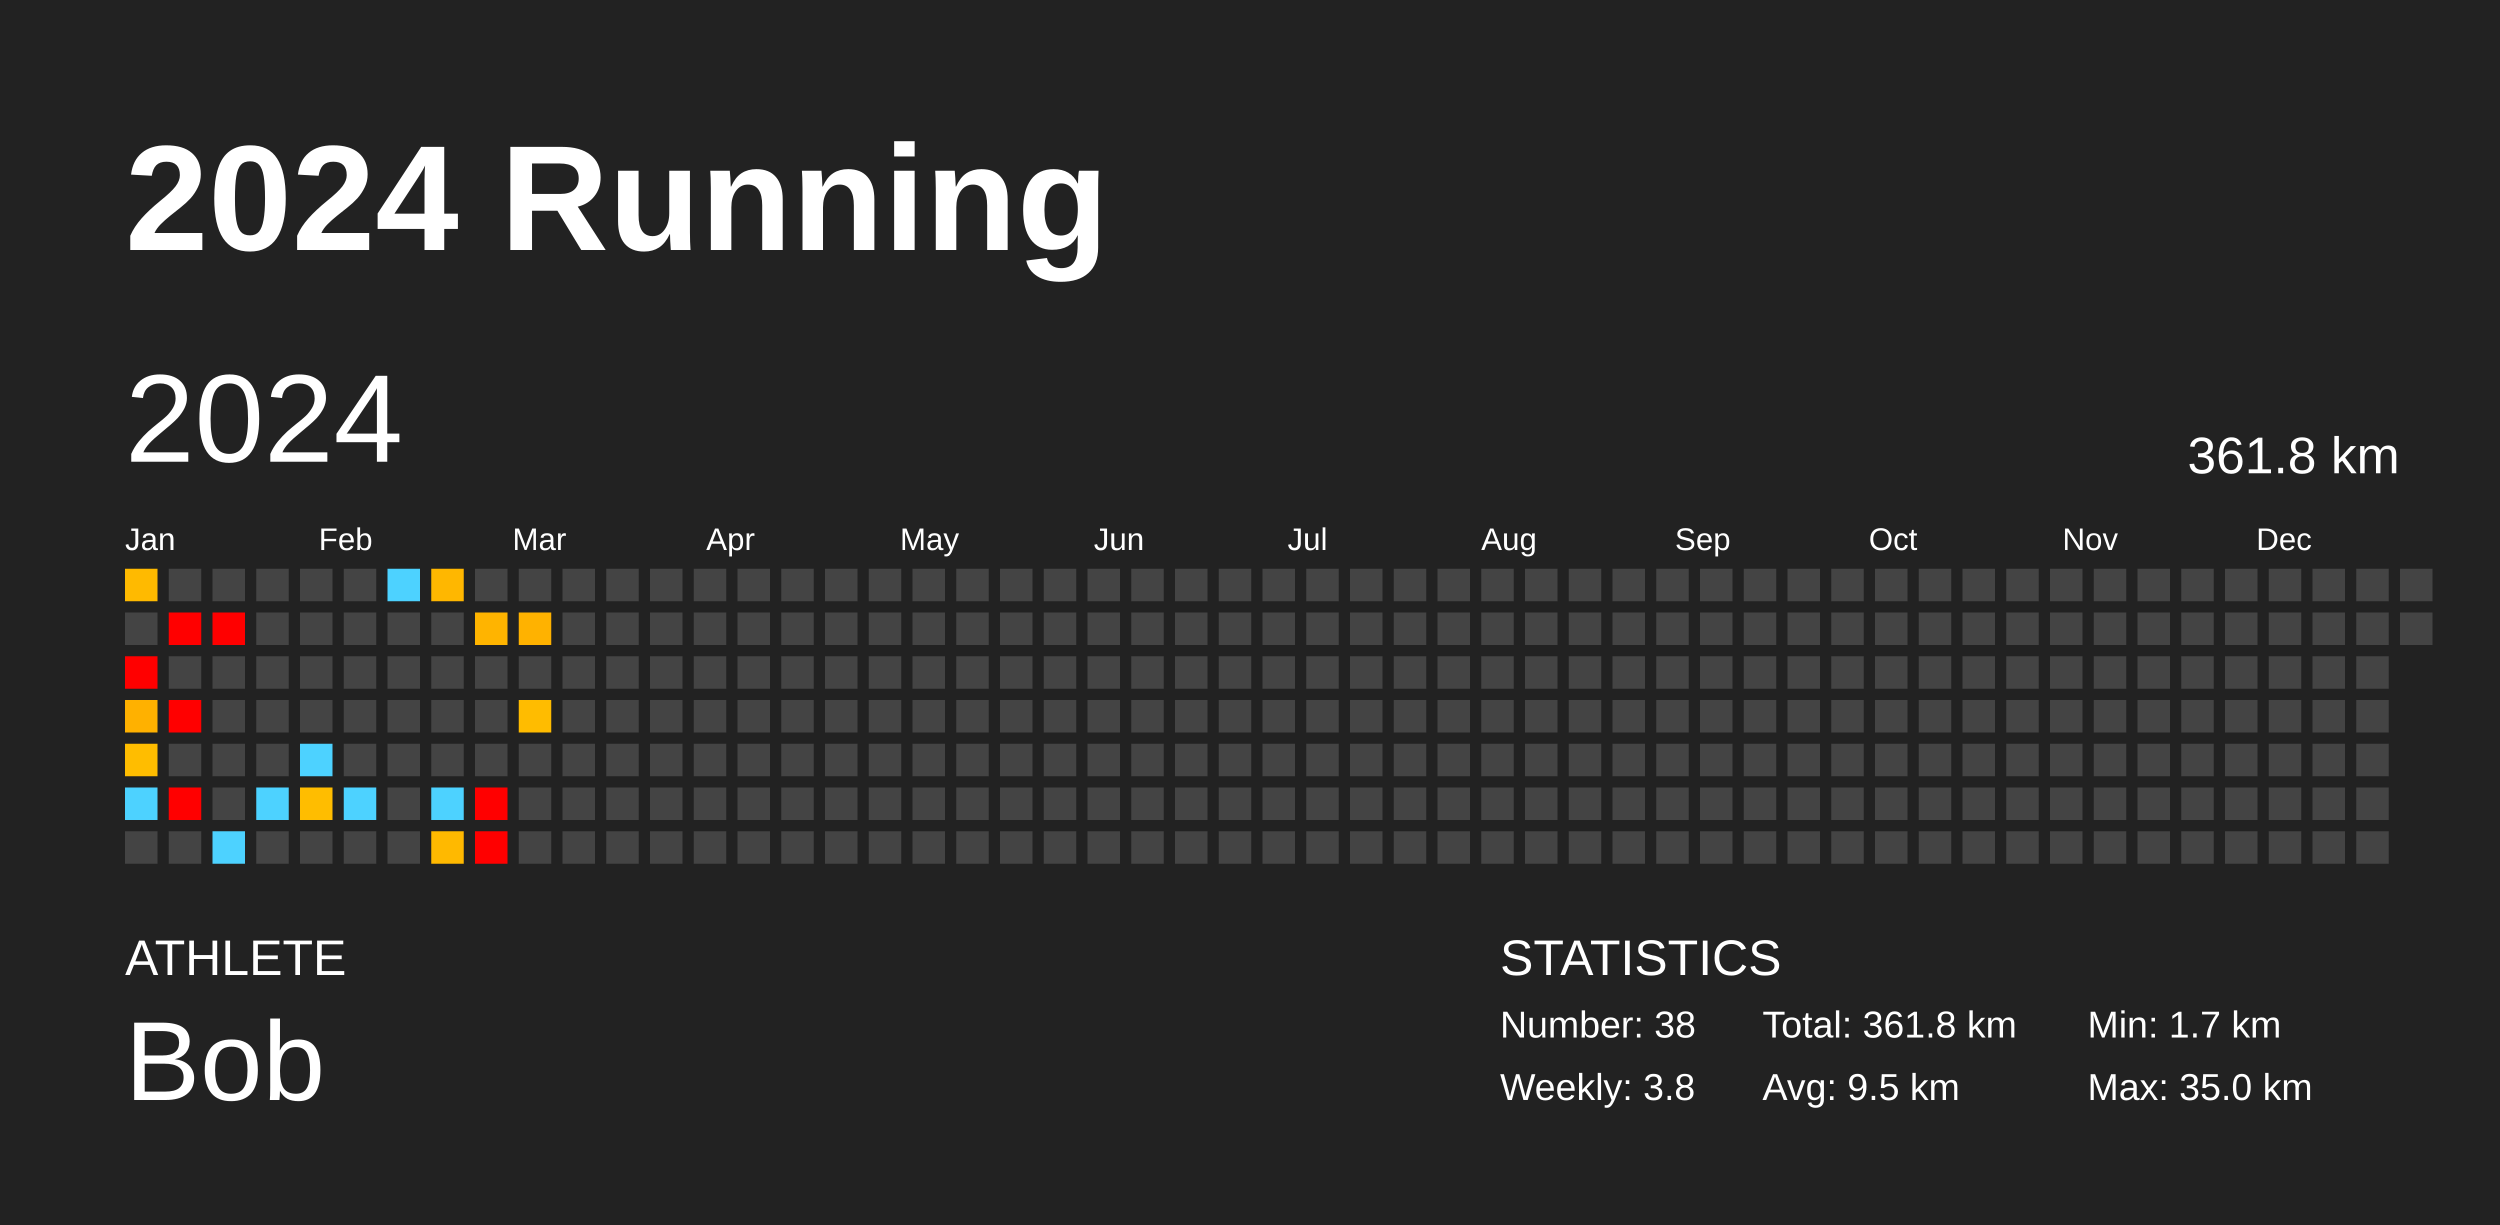
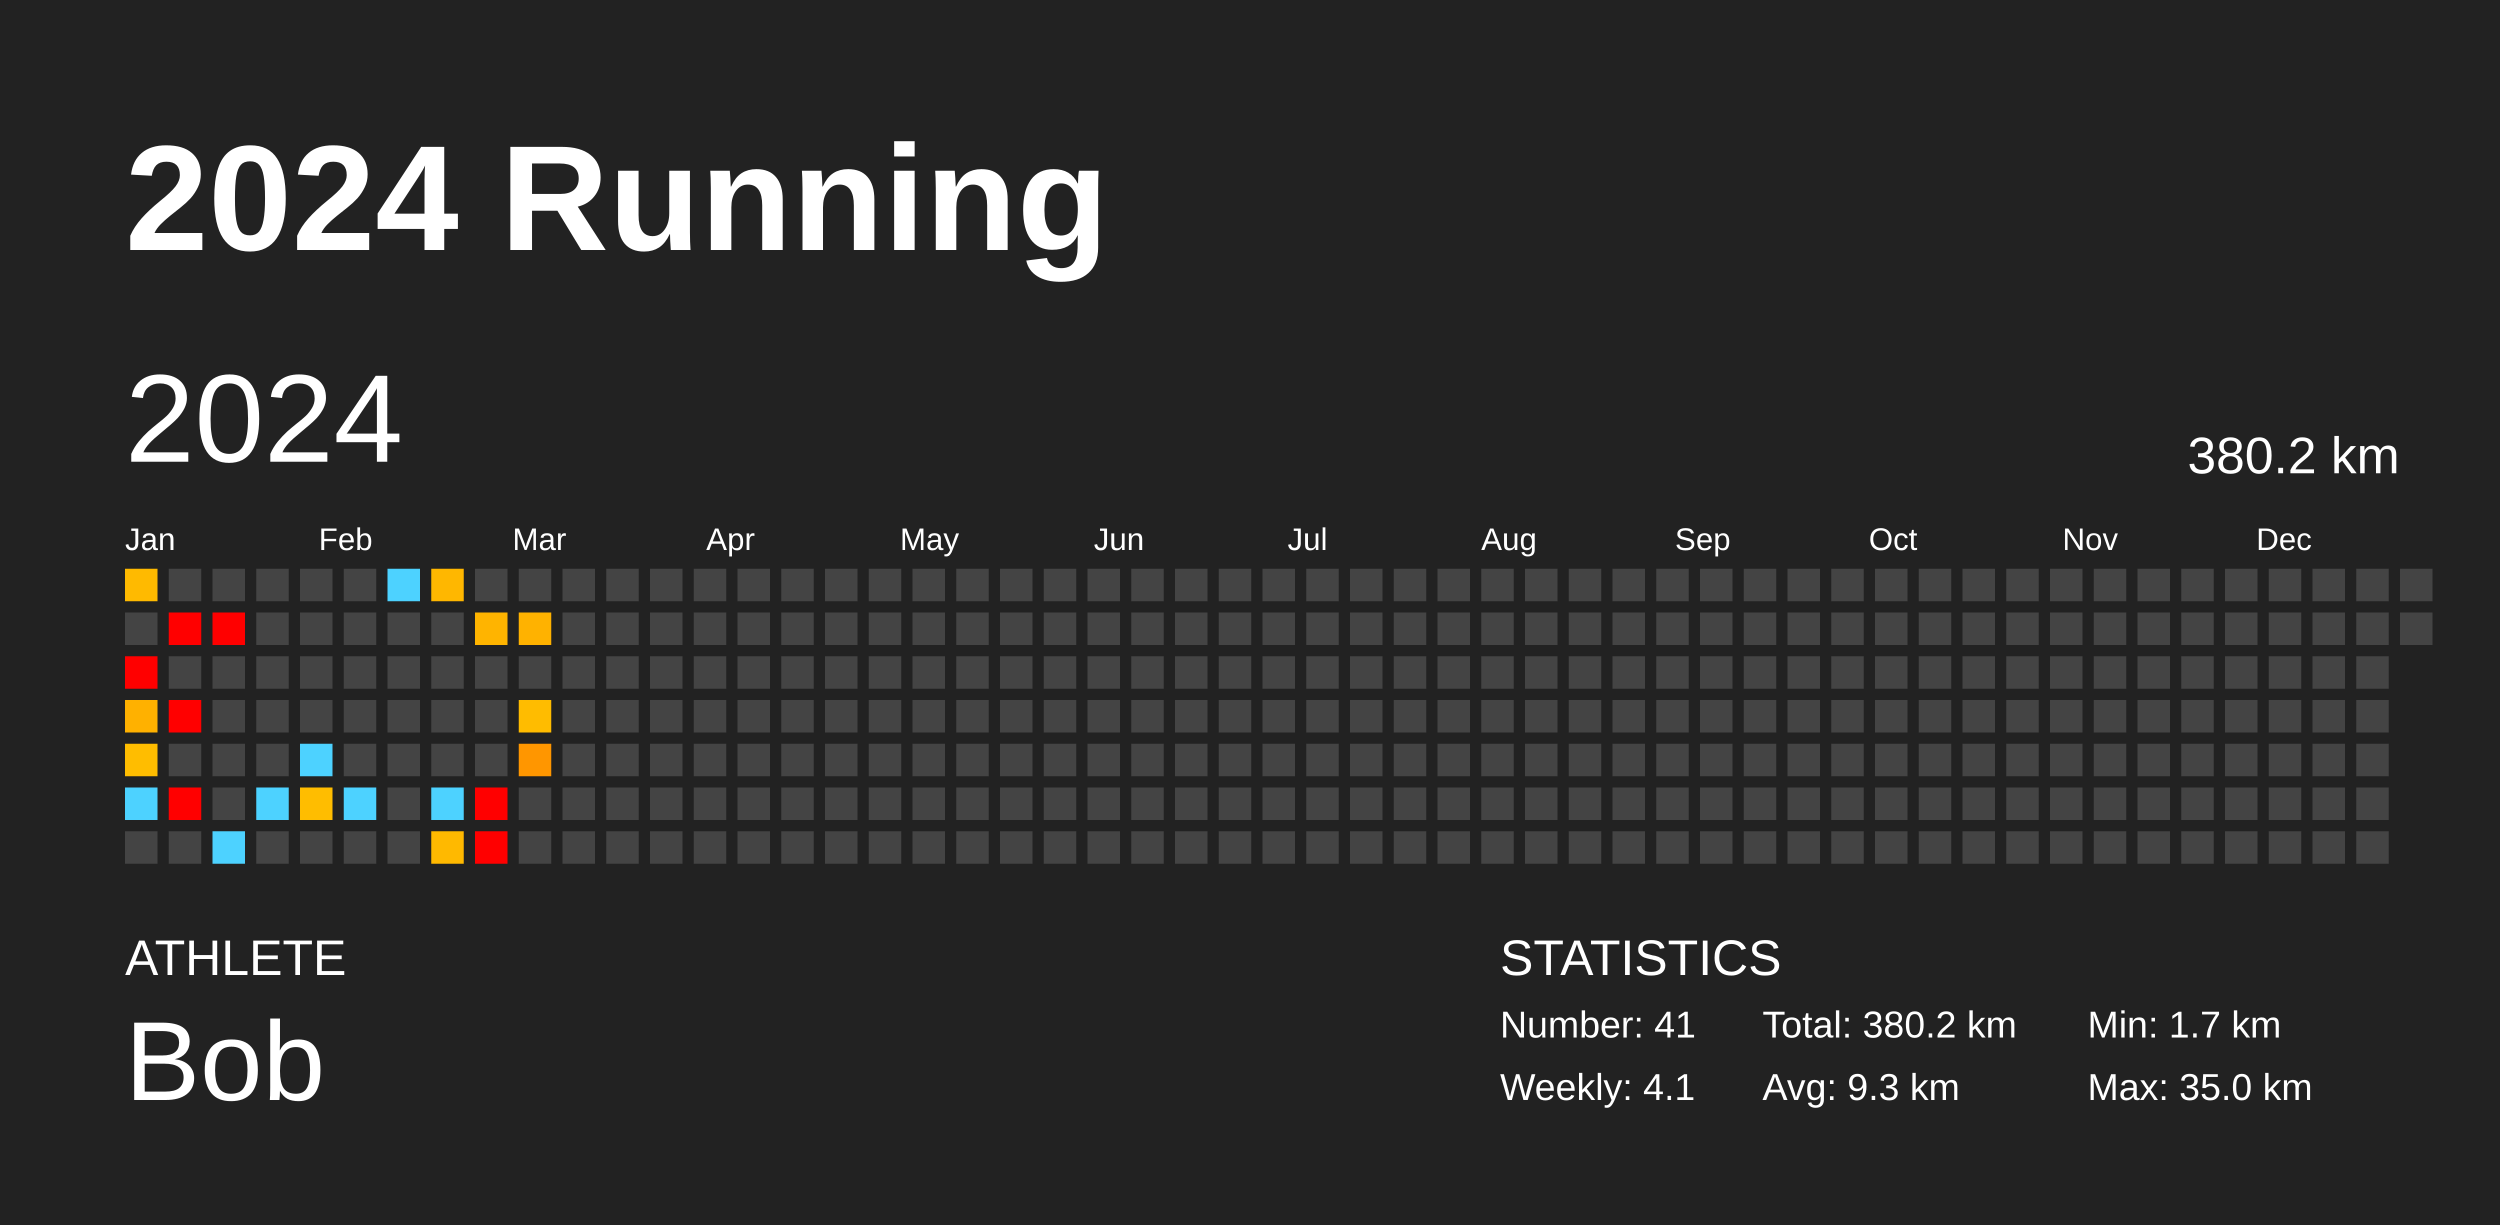
<svg xmlns="http://www.w3.org/2000/svg" baseProfile="full" height="98mm" version="1.1" viewBox="0,0,200,98" width="200mm">
  <defs />
  <rect fill="#222222" height="98" width="200" x="0" y="0" />
  <text fill="#FFFFFF" style="font-size:12px; font-family:Arial; font-weight:bold;" x="10" y="20">2024 Running</text>
  <text fill="#FFFFFF" style="font-size:4px; font-family:Arial" x="10" y="78">ATHLETE</text>
  <text fill="#FFFFFF" style="font-size:9px; font-family:Arial" x="10" y="88">Bob</text>
  <text fill="#FFFFFF" style="font-size:4px; font-family:Arial" x="120" y="78">STATISTICS</text>
-   <text fill="#FFFFFF" style="font-size:3px; font-family:Arial" x="120" y="83">Number: 38</text>
-   <text fill="#FFFFFF" style="font-size:3px; font-family:Arial" x="120" y="88">Weekly: 3.8</text>
-   <text fill="#FFFFFF" style="font-size:3px; font-family:Arial" x="141" y="83">Total: 361.8 km</text>
-   <text fill="#FFFFFF" style="font-size:3px; font-family:Arial" x="141" y="88">Avg: 9.5 km</text>
+   <text fill="#FFFFFF" style="font-size:3px; font-family:Arial" x="120" y="83">Number: 41</text>
+   <text fill="#FFFFFF" style="font-size:3px; font-family:Arial" x="120" y="88">Weekly: 4.1</text>
+   <text fill="#FFFFFF" style="font-size:3px; font-family:Arial" x="141" y="83">Total: 380.2 km</text>
+   <text fill="#FFFFFF" style="font-size:3px; font-family:Arial" x="141" y="88">Avg: 9.3 km</text>
  <text fill="#FFFFFF" style="font-size:3px; font-family:Arial" x="167" y="83">Min: 1.7 km</text>
  <text fill="#FFFFFF" style="font-size:3px; font-family:Arial" x="167" y="88">Max: 35.0 km</text>
  <text dominant-baseline="hanging" fill="#FFFFFF" style="font-size:10.0px; font-family:Arial;" x="10" y="30">2024</text>
-   <text dominant-baseline="hanging" fill="#FFFFFF" style="font-size:4.125px; font-family:Arial;" x="175" y="35">361.8 km</text>
+   <text dominant-baseline="hanging" fill="#FFFFFF" style="font-size:4.125px; font-family:Arial;" x="175" y="35">380.2 km</text>
  <text fill="#FFFFFF" style="font-size:2.5px; font-family:Arial" x="10.0" y="44">Jan</text>
  <text fill="#FFFFFF" style="font-size:2.5px; font-family:Arial" x="25.5" y="44">Feb</text>
  <text fill="#FFFFFF" style="font-size:2.5px; font-family:Arial" x="41.0" y="44">Mar</text>
  <text fill="#FFFFFF" style="font-size:2.5px; font-family:Arial" x="56.5" y="44">Apr</text>
  <text fill="#FFFFFF" style="font-size:2.5px; font-family:Arial" x="72.0" y="44">May</text>
  <text fill="#FFFFFF" style="font-size:2.5px; font-family:Arial" x="87.5" y="44">Jun</text>
  <text fill="#FFFFFF" style="font-size:2.5px; font-family:Arial" x="103.0" y="44">Jul</text>
  <text fill="#FFFFFF" style="font-size:2.5px; font-family:Arial" x="118.5" y="44">Aug</text>
  <text fill="#FFFFFF" style="font-size:2.5px; font-family:Arial" x="134.0" y="44">Sep</text>
  <text fill="#FFFFFF" style="font-size:2.5px; font-family:Arial" x="149.5" y="44">Oct</text>
  <text fill="#FFFFFF" style="font-size:2.5px; font-family:Arial" x="165.0" y="44">Nov</text>
  <text fill="#FFFFFF" style="font-size:2.5px; font-family:Arial" x="180.5" y="44">Dec</text>
  <rect fill="#ffba00" height="2.6" width="2.6" x="10.0" y="45.5" />
  <rect fill="#444444" height="2.6" width="2.6" x="10.0" y="49.0" />
  <rect fill="red" height="2.6" width="2.6" x="10.0" y="52.5" />
  <rect fill="#ffb100" height="2.6" width="2.6" x="10.0" y="56.0" />
  <rect fill="#ffbd00" height="2.6" width="2.6" x="10.0" y="59.5" />
  <rect fill="#4dd2ff" height="2.6" width="2.6" x="10.0" y="63.0" />
  <rect fill="#444444" height="2.6" width="2.6" x="10.0" y="66.5" />
  <rect fill="#444444" height="2.6" width="2.6" x="13.5" y="45.5" />
  <rect fill="red" height="2.6" width="2.6" x="13.5" y="49.0" />
  <rect fill="#444444" height="2.6" width="2.6" x="13.5" y="52.5" />
  <rect fill="red" height="2.6" width="2.6" x="13.5" y="56.0" />
  <rect fill="#444444" height="2.6" width="2.6" x="13.5" y="59.5" />
  <rect fill="red" height="2.6" width="2.6" x="13.5" y="63.0" />
  <rect fill="#444444" height="2.6" width="2.6" x="13.5" y="66.5" />
  <rect fill="#444444" height="2.6" width="2.6" x="17.0" y="45.5" />
  <rect fill="red" height="2.6" width="2.6" x="17.0" y="49.0" />
  <rect fill="#444444" height="2.6" width="2.6" x="17.0" y="52.5" />
  <rect fill="#444444" height="2.6" width="2.6" x="17.0" y="56.0" />
  <rect fill="#444444" height="2.6" width="2.6" x="17.0" y="59.5" />
  <rect fill="#444444" height="2.6" width="2.6" x="17.0" y="63.0" />
  <rect fill="#4dd2ff" height="2.6" width="2.6" x="17.0" y="66.5" />
  <rect fill="#444444" height="2.6" width="2.6" x="20.5" y="45.5" />
  <rect fill="#444444" height="2.6" width="2.6" x="20.5" y="49.0" />
  <rect fill="#444444" height="2.6" width="2.6" x="20.5" y="52.5" />
  <rect fill="#444444" height="2.6" width="2.6" x="20.5" y="56.0" />
  <rect fill="#444444" height="2.6" width="2.6" x="20.5" y="59.5" />
  <rect fill="#4dd2ff" height="2.6" width="2.6" x="20.5" y="63.0" />
  <rect fill="#444444" height="2.6" width="2.6" x="20.5" y="66.5" />
  <rect fill="#444444" height="2.6" width="2.6" x="24.0" y="45.5" />
  <rect fill="#444444" height="2.6" width="2.6" x="24.0" y="49.0" />
  <rect fill="#444444" height="2.6" width="2.6" x="24.0" y="52.5" />
  <rect fill="#444444" height="2.6" width="2.6" x="24.0" y="56.0" />
  <rect fill="#4dd2ff" height="2.6" width="2.6" x="24.0" y="59.5" />
  <rect fill="#ffbd00" height="2.6" width="2.6" x="24.0" y="63.0" />
  <rect fill="#444444" height="2.6" width="2.6" x="24.0" y="66.5" />
  <rect fill="#444444" height="2.6" width="2.6" x="27.5" y="45.5" />
  <rect fill="#444444" height="2.6" width="2.6" x="27.5" y="49.0" />
  <rect fill="#444444" height="2.6" width="2.6" x="27.5" y="52.5" />
  <rect fill="#444444" height="2.6" width="2.6" x="27.5" y="56.0" />
  <rect fill="#444444" height="2.6" width="2.6" x="27.5" y="59.5" />
  <rect fill="#4dd2ff" height="2.6" width="2.6" x="27.5" y="63.0" />
  <rect fill="#444444" height="2.6" width="2.6" x="27.5" y="66.5" />
  <rect fill="#4dd2ff" height="2.6" width="2.6" x="31.0" y="45.5" />
  <rect fill="#444444" height="2.6" width="2.6" x="31.0" y="49.0" />
  <rect fill="#444444" height="2.6" width="2.6" x="31.0" y="52.5" />
  <rect fill="#444444" height="2.6" width="2.6" x="31.0" y="56.0" />
  <rect fill="#444444" height="2.6" width="2.6" x="31.0" y="59.5" />
  <rect fill="#444444" height="2.6" width="2.6" x="31.0" y="63.0" />
  <rect fill="#444444" height="2.6" width="2.6" x="31.0" y="66.5" />
  <rect fill="#ffb700" height="2.6" width="2.6" x="34.5" y="45.5" />
  <rect fill="#444444" height="2.6" width="2.6" x="34.5" y="49.0" />
  <rect fill="#444444" height="2.6" width="2.6" x="34.5" y="52.5" />
  <rect fill="#444444" height="2.6" width="2.6" x="34.5" y="56.0" />
  <rect fill="#444444" height="2.6" width="2.6" x="34.5" y="59.5" />
  <rect fill="#4dd2ff" height="2.6" width="2.6" x="34.5" y="63.0" />
  <rect fill="#ffb900" height="2.6" width="2.6" x="34.5" y="66.5" />
  <rect fill="#444444" height="2.6" width="2.6" x="38.0" y="45.5" />
  <rect fill="#ffb400" height="2.6" width="2.6" x="38.0" y="49.0" />
  <rect fill="#444444" height="2.6" width="2.6" x="38.0" y="52.5" />
  <rect fill="#444444" height="2.6" width="2.6" x="38.0" y="56.0" />
  <rect fill="#444444" height="2.6" width="2.6" x="38.0" y="59.5" />
  <rect fill="red" height="2.6" width="2.6" x="38.0" y="63.0" />
  <rect fill="red" height="2.6" width="2.6" x="38.0" y="66.5" />
  <rect fill="#444444" height="2.6" width="2.6" x="41.5" y="45.5" />
  <rect fill="#ffb200" height="2.6" width="2.6" x="41.5" y="49.0" />
  <rect fill="#444444" height="2.6" width="2.6" x="41.5" y="52.5" />
  <rect fill="#ffbc00" height="2.6" width="2.6" x="41.5" y="56.0" />
-   <rect fill="#444444" height="2.6" width="2.6" x="41.5" y="59.5" />
+   <rect fill="#ff9600" height="2.6" width="2.6" x="41.5" y="59.5" />
  <rect fill="#444444" height="2.6" width="2.6" x="41.5" y="63.0" />
  <rect fill="#444444" height="2.6" width="2.6" x="41.5" y="66.5" />
  <rect fill="#444444" height="2.6" width="2.6" x="45.0" y="45.5" />
  <rect fill="#444444" height="2.6" width="2.6" x="45.0" y="49.0" />
  <rect fill="#444444" height="2.6" width="2.6" x="45.0" y="52.5" />
  <rect fill="#444444" height="2.6" width="2.6" x="45.0" y="56.0" />
  <rect fill="#444444" height="2.6" width="2.6" x="45.0" y="59.5" />
  <rect fill="#444444" height="2.6" width="2.6" x="45.0" y="63.0" />
  <rect fill="#444444" height="2.6" width="2.6" x="45.0" y="66.5" />
  <rect fill="#444444" height="2.6" width="2.6" x="48.5" y="45.5" />
  <rect fill="#444444" height="2.6" width="2.6" x="48.5" y="49.0" />
  <rect fill="#444444" height="2.6" width="2.6" x="48.5" y="52.5" />
  <rect fill="#444444" height="2.6" width="2.6" x="48.5" y="56.0" />
  <rect fill="#444444" height="2.6" width="2.6" x="48.5" y="59.5" />
  <rect fill="#444444" height="2.6" width="2.6" x="48.5" y="63.0" />
  <rect fill="#444444" height="2.6" width="2.6" x="48.5" y="66.5" />
  <rect fill="#444444" height="2.6" width="2.6" x="52.0" y="45.5" />
  <rect fill="#444444" height="2.6" width="2.6" x="52.0" y="49.0" />
  <rect fill="#444444" height="2.6" width="2.6" x="52.0" y="52.5" />
  <rect fill="#444444" height="2.6" width="2.6" x="52.0" y="56.0" />
  <rect fill="#444444" height="2.6" width="2.6" x="52.0" y="59.5" />
  <rect fill="#444444" height="2.6" width="2.6" x="52.0" y="63.0" />
  <rect fill="#444444" height="2.6" width="2.6" x="52.0" y="66.5" />
  <rect fill="#444444" height="2.6" width="2.6" x="55.5" y="45.5" />
  <rect fill="#444444" height="2.6" width="2.6" x="55.5" y="49.0" />
  <rect fill="#444444" height="2.6" width="2.6" x="55.5" y="52.5" />
  <rect fill="#444444" height="2.6" width="2.6" x="55.5" y="56.0" />
  <rect fill="#444444" height="2.6" width="2.6" x="55.5" y="59.5" />
  <rect fill="#444444" height="2.6" width="2.6" x="55.5" y="63.0" />
  <rect fill="#444444" height="2.6" width="2.6" x="55.5" y="66.5" />
  <rect fill="#444444" height="2.6" width="2.6" x="59.0" y="45.5" />
  <rect fill="#444444" height="2.6" width="2.6" x="59.0" y="49.0" />
  <rect fill="#444444" height="2.6" width="2.6" x="59.0" y="52.5" />
  <rect fill="#444444" height="2.6" width="2.6" x="59.0" y="56.0" />
  <rect fill="#444444" height="2.6" width="2.6" x="59.0" y="59.5" />
  <rect fill="#444444" height="2.6" width="2.6" x="59.0" y="63.0" />
  <rect fill="#444444" height="2.6" width="2.6" x="59.0" y="66.5" />
  <rect fill="#444444" height="2.6" width="2.6" x="62.5" y="45.5" />
  <rect fill="#444444" height="2.6" width="2.6" x="62.5" y="49.0" />
  <rect fill="#444444" height="2.6" width="2.6" x="62.5" y="52.5" />
  <rect fill="#444444" height="2.6" width="2.6" x="62.5" y="56.0" />
  <rect fill="#444444" height="2.6" width="2.6" x="62.5" y="59.5" />
  <rect fill="#444444" height="2.6" width="2.6" x="62.5" y="63.0" />
  <rect fill="#444444" height="2.6" width="2.6" x="62.5" y="66.5" />
  <rect fill="#444444" height="2.6" width="2.6" x="66.0" y="45.5" />
  <rect fill="#444444" height="2.6" width="2.6" x="66.0" y="49.0" />
  <rect fill="#444444" height="2.6" width="2.6" x="66.0" y="52.5" />
  <rect fill="#444444" height="2.6" width="2.6" x="66.0" y="56.0" />
  <rect fill="#444444" height="2.6" width="2.6" x="66.0" y="59.5" />
  <rect fill="#444444" height="2.6" width="2.6" x="66.0" y="63.0" />
  <rect fill="#444444" height="2.6" width="2.6" x="66.0" y="66.5" />
  <rect fill="#444444" height="2.6" width="2.6" x="69.5" y="45.5" />
  <rect fill="#444444" height="2.6" width="2.6" x="69.5" y="49.0" />
  <rect fill="#444444" height="2.6" width="2.6" x="69.5" y="52.5" />
  <rect fill="#444444" height="2.6" width="2.6" x="69.5" y="56.0" />
  <rect fill="#444444" height="2.6" width="2.6" x="69.5" y="59.5" />
  <rect fill="#444444" height="2.6" width="2.6" x="69.5" y="63.0" />
  <rect fill="#444444" height="2.6" width="2.6" x="69.5" y="66.5" />
  <rect fill="#444444" height="2.6" width="2.6" x="73.0" y="45.5" />
  <rect fill="#444444" height="2.6" width="2.6" x="73.0" y="49.0" />
  <rect fill="#444444" height="2.6" width="2.6" x="73.0" y="52.5" />
  <rect fill="#444444" height="2.6" width="2.6" x="73.0" y="56.0" />
  <rect fill="#444444" height="2.6" width="2.6" x="73.0" y="59.5" />
  <rect fill="#444444" height="2.6" width="2.6" x="73.0" y="63.0" />
  <rect fill="#444444" height="2.6" width="2.6" x="73.0" y="66.5" />
  <rect fill="#444444" height="2.6" width="2.6" x="76.5" y="45.5" />
  <rect fill="#444444" height="2.6" width="2.6" x="76.5" y="49.0" />
  <rect fill="#444444" height="2.6" width="2.6" x="76.5" y="52.5" />
  <rect fill="#444444" height="2.6" width="2.6" x="76.5" y="56.0" />
  <rect fill="#444444" height="2.6" width="2.6" x="76.5" y="59.5" />
  <rect fill="#444444" height="2.6" width="2.6" x="76.5" y="63.0" />
  <rect fill="#444444" height="2.6" width="2.6" x="76.5" y="66.5" />
  <rect fill="#444444" height="2.6" width="2.6" x="80.0" y="45.5" />
  <rect fill="#444444" height="2.6" width="2.6" x="80.0" y="49.0" />
  <rect fill="#444444" height="2.6" width="2.6" x="80.0" y="52.5" />
  <rect fill="#444444" height="2.6" width="2.6" x="80.0" y="56.0" />
  <rect fill="#444444" height="2.6" width="2.6" x="80.0" y="59.5" />
  <rect fill="#444444" height="2.6" width="2.6" x="80.0" y="63.0" />
  <rect fill="#444444" height="2.6" width="2.6" x="80.0" y="66.5" />
  <rect fill="#444444" height="2.6" width="2.6" x="83.5" y="45.5" />
  <rect fill="#444444" height="2.6" width="2.6" x="83.5" y="49.0" />
  <rect fill="#444444" height="2.6" width="2.6" x="83.5" y="52.5" />
  <rect fill="#444444" height="2.6" width="2.6" x="83.5" y="56.0" />
  <rect fill="#444444" height="2.6" width="2.6" x="83.5" y="59.5" />
  <rect fill="#444444" height="2.6" width="2.6" x="83.5" y="63.0" />
  <rect fill="#444444" height="2.6" width="2.6" x="83.5" y="66.5" />
  <rect fill="#444444" height="2.6" width="2.6" x="87.0" y="45.5" />
  <rect fill="#444444" height="2.6" width="2.6" x="87.0" y="49.0" />
  <rect fill="#444444" height="2.6" width="2.6" x="87.0" y="52.5" />
  <rect fill="#444444" height="2.6" width="2.6" x="87.0" y="56.0" />
  <rect fill="#444444" height="2.6" width="2.6" x="87.0" y="59.5" />
  <rect fill="#444444" height="2.6" width="2.6" x="87.0" y="63.0" />
  <rect fill="#444444" height="2.6" width="2.6" x="87.0" y="66.5" />
  <rect fill="#444444" height="2.6" width="2.6" x="90.5" y="45.5" />
  <rect fill="#444444" height="2.6" width="2.6" x="90.5" y="49.0" />
  <rect fill="#444444" height="2.6" width="2.6" x="90.5" y="52.5" />
  <rect fill="#444444" height="2.6" width="2.6" x="90.5" y="56.0" />
  <rect fill="#444444" height="2.6" width="2.6" x="90.5" y="59.5" />
  <rect fill="#444444" height="2.6" width="2.6" x="90.5" y="63.0" />
  <rect fill="#444444" height="2.6" width="2.6" x="90.5" y="66.5" />
  <rect fill="#444444" height="2.6" width="2.6" x="94.0" y="45.5" />
  <rect fill="#444444" height="2.6" width="2.6" x="94.0" y="49.0" />
  <rect fill="#444444" height="2.6" width="2.6" x="94.0" y="52.5" />
  <rect fill="#444444" height="2.6" width="2.6" x="94.0" y="56.0" />
  <rect fill="#444444" height="2.6" width="2.6" x="94.0" y="59.5" />
  <rect fill="#444444" height="2.6" width="2.6" x="94.0" y="63.0" />
  <rect fill="#444444" height="2.6" width="2.6" x="94.0" y="66.5" />
  <rect fill="#444444" height="2.6" width="2.6" x="97.5" y="45.5" />
  <rect fill="#444444" height="2.6" width="2.6" x="97.5" y="49.0" />
  <rect fill="#444444" height="2.6" width="2.6" x="97.5" y="52.5" />
  <rect fill="#444444" height="2.6" width="2.6" x="97.5" y="56.0" />
  <rect fill="#444444" height="2.6" width="2.6" x="97.5" y="59.5" />
  <rect fill="#444444" height="2.6" width="2.6" x="97.5" y="63.0" />
  <rect fill="#444444" height="2.6" width="2.6" x="97.5" y="66.5" />
  <rect fill="#444444" height="2.6" width="2.6" x="101.0" y="45.5" />
  <rect fill="#444444" height="2.6" width="2.6" x="101.0" y="49.0" />
  <rect fill="#444444" height="2.6" width="2.6" x="101.0" y="52.5" />
  <rect fill="#444444" height="2.6" width="2.6" x="101.0" y="56.0" />
  <rect fill="#444444" height="2.6" width="2.6" x="101.0" y="59.5" />
  <rect fill="#444444" height="2.6" width="2.6" x="101.0" y="63.0" />
  <rect fill="#444444" height="2.6" width="2.6" x="101.0" y="66.5" />
  <rect fill="#444444" height="2.6" width="2.6" x="104.5" y="45.5" />
  <rect fill="#444444" height="2.6" width="2.6" x="104.5" y="49.0" />
  <rect fill="#444444" height="2.6" width="2.6" x="104.5" y="52.5" />
  <rect fill="#444444" height="2.6" width="2.6" x="104.5" y="56.0" />
  <rect fill="#444444" height="2.6" width="2.6" x="104.5" y="59.5" />
  <rect fill="#444444" height="2.6" width="2.6" x="104.5" y="63.0" />
  <rect fill="#444444" height="2.6" width="2.6" x="104.5" y="66.5" />
  <rect fill="#444444" height="2.6" width="2.6" x="108.0" y="45.5" />
  <rect fill="#444444" height="2.6" width="2.6" x="108.0" y="49.0" />
  <rect fill="#444444" height="2.6" width="2.6" x="108.0" y="52.5" />
  <rect fill="#444444" height="2.6" width="2.6" x="108.0" y="56.0" />
  <rect fill="#444444" height="2.6" width="2.6" x="108.0" y="59.5" />
  <rect fill="#444444" height="2.6" width="2.6" x="108.0" y="63.0" />
  <rect fill="#444444" height="2.6" width="2.6" x="108.0" y="66.5" />
  <rect fill="#444444" height="2.6" width="2.6" x="111.5" y="45.5" />
  <rect fill="#444444" height="2.6" width="2.6" x="111.5" y="49.0" />
  <rect fill="#444444" height="2.6" width="2.6" x="111.5" y="52.5" />
  <rect fill="#444444" height="2.6" width="2.6" x="111.5" y="56.0" />
  <rect fill="#444444" height="2.6" width="2.6" x="111.5" y="59.5" />
  <rect fill="#444444" height="2.6" width="2.6" x="111.5" y="63.0" />
  <rect fill="#444444" height="2.6" width="2.6" x="111.5" y="66.5" />
  <rect fill="#444444" height="2.6" width="2.6" x="115.0" y="45.5" />
  <rect fill="#444444" height="2.6" width="2.6" x="115.0" y="49.0" />
  <rect fill="#444444" height="2.6" width="2.6" x="115.0" y="52.5" />
  <rect fill="#444444" height="2.6" width="2.6" x="115.0" y="56.0" />
  <rect fill="#444444" height="2.6" width="2.6" x="115.0" y="59.5" />
  <rect fill="#444444" height="2.6" width="2.6" x="115.0" y="63.0" />
  <rect fill="#444444" height="2.6" width="2.6" x="115.0" y="66.5" />
  <rect fill="#444444" height="2.6" width="2.6" x="118.5" y="45.5" />
  <rect fill="#444444" height="2.6" width="2.6" x="118.5" y="49.0" />
  <rect fill="#444444" height="2.6" width="2.6" x="118.5" y="52.5" />
  <rect fill="#444444" height="2.6" width="2.6" x="118.5" y="56.0" />
  <rect fill="#444444" height="2.6" width="2.6" x="118.5" y="59.5" />
  <rect fill="#444444" height="2.6" width="2.6" x="118.5" y="63.0" />
  <rect fill="#444444" height="2.6" width="2.6" x="118.5" y="66.5" />
  <rect fill="#444444" height="2.6" width="2.6" x="122.0" y="45.5" />
  <rect fill="#444444" height="2.6" width="2.6" x="122.0" y="49.0" />
  <rect fill="#444444" height="2.6" width="2.6" x="122.0" y="52.5" />
  <rect fill="#444444" height="2.6" width="2.6" x="122.0" y="56.0" />
  <rect fill="#444444" height="2.6" width="2.6" x="122.0" y="59.5" />
  <rect fill="#444444" height="2.6" width="2.6" x="122.0" y="63.0" />
  <rect fill="#444444" height="2.6" width="2.6" x="122.0" y="66.5" />
  <rect fill="#444444" height="2.6" width="2.6" x="125.5" y="45.5" />
  <rect fill="#444444" height="2.6" width="2.6" x="125.5" y="49.0" />
  <rect fill="#444444" height="2.6" width="2.6" x="125.5" y="52.5" />
  <rect fill="#444444" height="2.6" width="2.6" x="125.5" y="56.0" />
  <rect fill="#444444" height="2.6" width="2.6" x="125.5" y="59.5" />
  <rect fill="#444444" height="2.6" width="2.6" x="125.5" y="63.0" />
  <rect fill="#444444" height="2.6" width="2.6" x="125.5" y="66.5" />
  <rect fill="#444444" height="2.6" width="2.6" x="129.0" y="45.5" />
  <rect fill="#444444" height="2.6" width="2.6" x="129.0" y="49.0" />
  <rect fill="#444444" height="2.6" width="2.6" x="129.0" y="52.5" />
  <rect fill="#444444" height="2.6" width="2.6" x="129.0" y="56.0" />
  <rect fill="#444444" height="2.6" width="2.6" x="129.0" y="59.5" />
  <rect fill="#444444" height="2.6" width="2.6" x="129.0" y="63.0" />
  <rect fill="#444444" height="2.6" width="2.6" x="129.0" y="66.5" />
  <rect fill="#444444" height="2.6" width="2.6" x="132.5" y="45.5" />
  <rect fill="#444444" height="2.6" width="2.6" x="132.5" y="49.0" />
  <rect fill="#444444" height="2.6" width="2.6" x="132.5" y="52.5" />
  <rect fill="#444444" height="2.6" width="2.6" x="132.5" y="56.0" />
  <rect fill="#444444" height="2.6" width="2.6" x="132.5" y="59.5" />
  <rect fill="#444444" height="2.6" width="2.6" x="132.5" y="63.0" />
  <rect fill="#444444" height="2.6" width="2.6" x="132.5" y="66.5" />
  <rect fill="#444444" height="2.6" width="2.6" x="136.0" y="45.5" />
  <rect fill="#444444" height="2.6" width="2.6" x="136.0" y="49.0" />
  <rect fill="#444444" height="2.6" width="2.6" x="136.0" y="52.5" />
  <rect fill="#444444" height="2.6" width="2.6" x="136.0" y="56.0" />
  <rect fill="#444444" height="2.6" width="2.6" x="136.0" y="59.5" />
  <rect fill="#444444" height="2.6" width="2.6" x="136.0" y="63.0" />
  <rect fill="#444444" height="2.6" width="2.6" x="136.0" y="66.5" />
  <rect fill="#444444" height="2.6" width="2.6" x="139.5" y="45.5" />
  <rect fill="#444444" height="2.6" width="2.6" x="139.5" y="49.0" />
  <rect fill="#444444" height="2.6" width="2.6" x="139.5" y="52.5" />
  <rect fill="#444444" height="2.6" width="2.6" x="139.5" y="56.0" />
  <rect fill="#444444" height="2.6" width="2.6" x="139.5" y="59.5" />
  <rect fill="#444444" height="2.6" width="2.6" x="139.5" y="63.0" />
  <rect fill="#444444" height="2.6" width="2.6" x="139.5" y="66.5" />
  <rect fill="#444444" height="2.6" width="2.6" x="143.0" y="45.5" />
  <rect fill="#444444" height="2.6" width="2.6" x="143.0" y="49.0" />
  <rect fill="#444444" height="2.6" width="2.6" x="143.0" y="52.5" />
  <rect fill="#444444" height="2.6" width="2.6" x="143.0" y="56.0" />
  <rect fill="#444444" height="2.6" width="2.6" x="143.0" y="59.5" />
  <rect fill="#444444" height="2.6" width="2.6" x="143.0" y="63.0" />
  <rect fill="#444444" height="2.6" width="2.6" x="143.0" y="66.5" />
  <rect fill="#444444" height="2.6" width="2.6" x="146.5" y="45.5" />
  <rect fill="#444444" height="2.6" width="2.6" x="146.5" y="49.0" />
  <rect fill="#444444" height="2.6" width="2.6" x="146.5" y="52.5" />
  <rect fill="#444444" height="2.6" width="2.6" x="146.5" y="56.0" />
  <rect fill="#444444" height="2.6" width="2.6" x="146.5" y="59.5" />
  <rect fill="#444444" height="2.6" width="2.6" x="146.5" y="63.0" />
  <rect fill="#444444" height="2.6" width="2.6" x="146.5" y="66.5" />
  <rect fill="#444444" height="2.6" width="2.6" x="150.0" y="45.5" />
  <rect fill="#444444" height="2.6" width="2.6" x="150.0" y="49.0" />
  <rect fill="#444444" height="2.6" width="2.6" x="150.0" y="52.5" />
  <rect fill="#444444" height="2.6" width="2.6" x="150.0" y="56.0" />
  <rect fill="#444444" height="2.6" width="2.6" x="150.0" y="59.5" />
  <rect fill="#444444" height="2.6" width="2.6" x="150.0" y="63.0" />
  <rect fill="#444444" height="2.6" width="2.6" x="150.0" y="66.5" />
  <rect fill="#444444" height="2.6" width="2.6" x="153.5" y="45.5" />
  <rect fill="#444444" height="2.6" width="2.6" x="153.5" y="49.0" />
  <rect fill="#444444" height="2.6" width="2.6" x="153.5" y="52.5" />
  <rect fill="#444444" height="2.6" width="2.6" x="153.5" y="56.0" />
  <rect fill="#444444" height="2.6" width="2.6" x="153.5" y="59.5" />
  <rect fill="#444444" height="2.6" width="2.6" x="153.5" y="63.0" />
  <rect fill="#444444" height="2.6" width="2.6" x="153.5" y="66.5" />
  <rect fill="#444444" height="2.6" width="2.6" x="157.0" y="45.5" />
  <rect fill="#444444" height="2.6" width="2.6" x="157.0" y="49.0" />
  <rect fill="#444444" height="2.6" width="2.6" x="157.0" y="52.5" />
  <rect fill="#444444" height="2.6" width="2.6" x="157.0" y="56.0" />
  <rect fill="#444444" height="2.6" width="2.6" x="157.0" y="59.5" />
  <rect fill="#444444" height="2.6" width="2.6" x="157.0" y="63.0" />
  <rect fill="#444444" height="2.6" width="2.6" x="157.0" y="66.5" />
  <rect fill="#444444" height="2.6" width="2.6" x="160.5" y="45.5" />
  <rect fill="#444444" height="2.6" width="2.6" x="160.5" y="49.0" />
  <rect fill="#444444" height="2.6" width="2.6" x="160.5" y="52.5" />
  <rect fill="#444444" height="2.6" width="2.6" x="160.5" y="56.0" />
  <rect fill="#444444" height="2.6" width="2.6" x="160.5" y="59.5" />
  <rect fill="#444444" height="2.6" width="2.6" x="160.5" y="63.0" />
  <rect fill="#444444" height="2.6" width="2.6" x="160.5" y="66.5" />
  <rect fill="#444444" height="2.6" width="2.6" x="164.0" y="45.5" />
  <rect fill="#444444" height="2.6" width="2.6" x="164.0" y="49.0" />
  <rect fill="#444444" height="2.6" width="2.6" x="164.0" y="52.5" />
  <rect fill="#444444" height="2.6" width="2.6" x="164.0" y="56.0" />
  <rect fill="#444444" height="2.6" width="2.6" x="164.0" y="59.5" />
  <rect fill="#444444" height="2.6" width="2.6" x="164.0" y="63.0" />
  <rect fill="#444444" height="2.6" width="2.6" x="164.0" y="66.5" />
  <rect fill="#444444" height="2.6" width="2.6" x="167.5" y="45.5" />
  <rect fill="#444444" height="2.6" width="2.6" x="167.5" y="49.0" />
  <rect fill="#444444" height="2.6" width="2.6" x="167.5" y="52.5" />
  <rect fill="#444444" height="2.6" width="2.6" x="167.5" y="56.0" />
  <rect fill="#444444" height="2.6" width="2.6" x="167.5" y="59.5" />
  <rect fill="#444444" height="2.6" width="2.6" x="167.5" y="63.0" />
  <rect fill="#444444" height="2.6" width="2.6" x="167.5" y="66.5" />
  <rect fill="#444444" height="2.6" width="2.6" x="171.0" y="45.5" />
  <rect fill="#444444" height="2.6" width="2.6" x="171.0" y="49.0" />
  <rect fill="#444444" height="2.6" width="2.6" x="171.0" y="52.5" />
  <rect fill="#444444" height="2.6" width="2.6" x="171.0" y="56.0" />
  <rect fill="#444444" height="2.6" width="2.6" x="171.0" y="59.5" />
  <rect fill="#444444" height="2.6" width="2.6" x="171.0" y="63.0" />
  <rect fill="#444444" height="2.6" width="2.6" x="171.0" y="66.5" />
  <rect fill="#444444" height="2.6" width="2.6" x="174.5" y="45.5" />
  <rect fill="#444444" height="2.6" width="2.6" x="174.5" y="49.0" />
  <rect fill="#444444" height="2.6" width="2.6" x="174.5" y="52.5" />
  <rect fill="#444444" height="2.6" width="2.6" x="174.5" y="56.0" />
  <rect fill="#444444" height="2.6" width="2.6" x="174.5" y="59.5" />
  <rect fill="#444444" height="2.6" width="2.6" x="174.5" y="63.0" />
  <rect fill="#444444" height="2.6" width="2.6" x="174.5" y="66.5" />
  <rect fill="#444444" height="2.6" width="2.6" x="178.0" y="45.5" />
  <rect fill="#444444" height="2.6" width="2.6" x="178.0" y="49.0" />
  <rect fill="#444444" height="2.6" width="2.6" x="178.0" y="52.5" />
  <rect fill="#444444" height="2.6" width="2.6" x="178.0" y="56.0" />
  <rect fill="#444444" height="2.6" width="2.6" x="178.0" y="59.5" />
  <rect fill="#444444" height="2.6" width="2.6" x="178.0" y="63.0" />
  <rect fill="#444444" height="2.6" width="2.6" x="178.0" y="66.5" />
  <rect fill="#444444" height="2.6" width="2.6" x="181.5" y="45.5" />
  <rect fill="#444444" height="2.6" width="2.6" x="181.5" y="49.0" />
  <rect fill="#444444" height="2.6" width="2.6" x="181.5" y="52.5" />
  <rect fill="#444444" height="2.6" width="2.6" x="181.5" y="56.0" />
  <rect fill="#444444" height="2.6" width="2.6" x="181.5" y="59.5" />
  <rect fill="#444444" height="2.6" width="2.6" x="181.5" y="63.0" />
  <rect fill="#444444" height="2.6" width="2.6" x="181.5" y="66.5" />
  <rect fill="#444444" height="2.6" width="2.6" x="185.0" y="45.5" />
  <rect fill="#444444" height="2.6" width="2.6" x="185.0" y="49.0" />
  <rect fill="#444444" height="2.6" width="2.6" x="185.0" y="52.5" />
  <rect fill="#444444" height="2.6" width="2.6" x="185.0" y="56.0" />
  <rect fill="#444444" height="2.6" width="2.6" x="185.0" y="59.5" />
  <rect fill="#444444" height="2.6" width="2.6" x="185.0" y="63.0" />
  <rect fill="#444444" height="2.6" width="2.6" x="185.0" y="66.5" />
  <rect fill="#444444" height="2.6" width="2.6" x="188.5" y="45.5" />
  <rect fill="#444444" height="2.6" width="2.6" x="188.5" y="49.0" />
  <rect fill="#444444" height="2.6" width="2.6" x="188.5" y="52.5" />
  <rect fill="#444444" height="2.6" width="2.6" x="188.5" y="56.0" />
  <rect fill="#444444" height="2.6" width="2.6" x="188.5" y="59.5" />
  <rect fill="#444444" height="2.6" width="2.6" x="188.5" y="63.0" />
  <rect fill="#444444" height="2.6" width="2.6" x="188.5" y="66.5" />
  <rect fill="#444444" height="2.6" width="2.6" x="192.0" y="45.5" />
  <rect fill="#444444" height="2.6" width="2.6" x="192.0" y="49.0" />
</svg>
